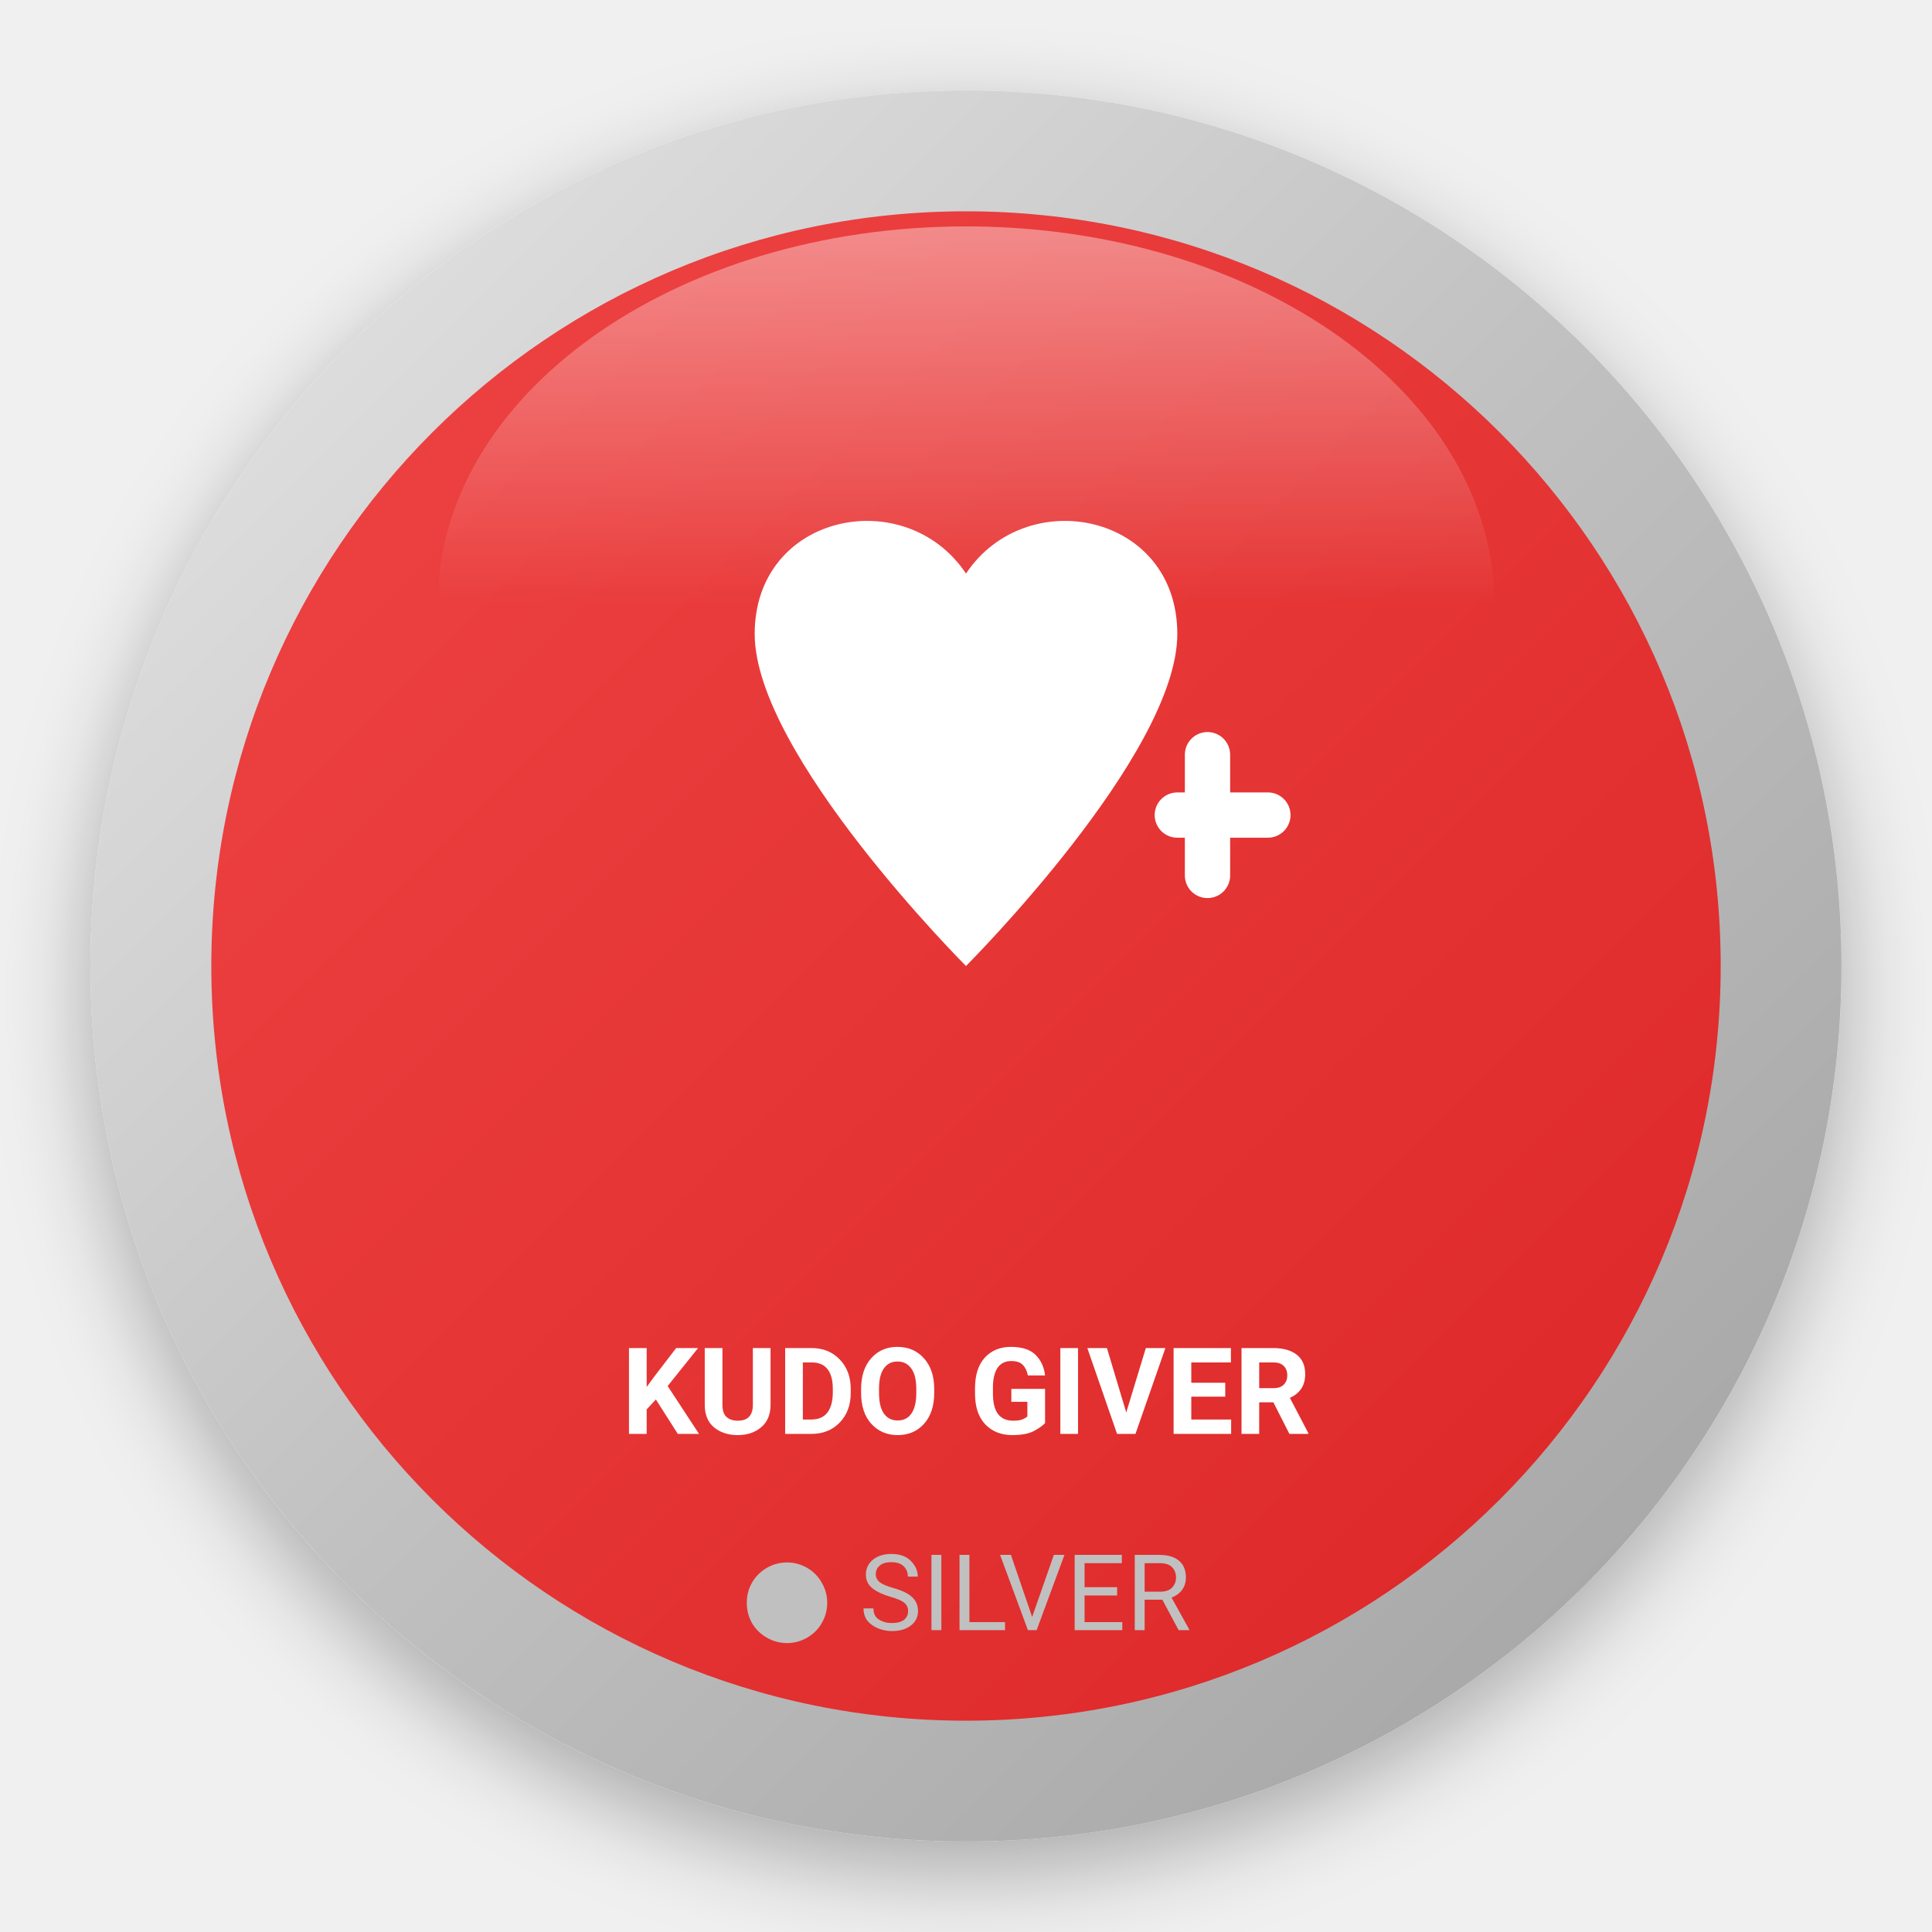
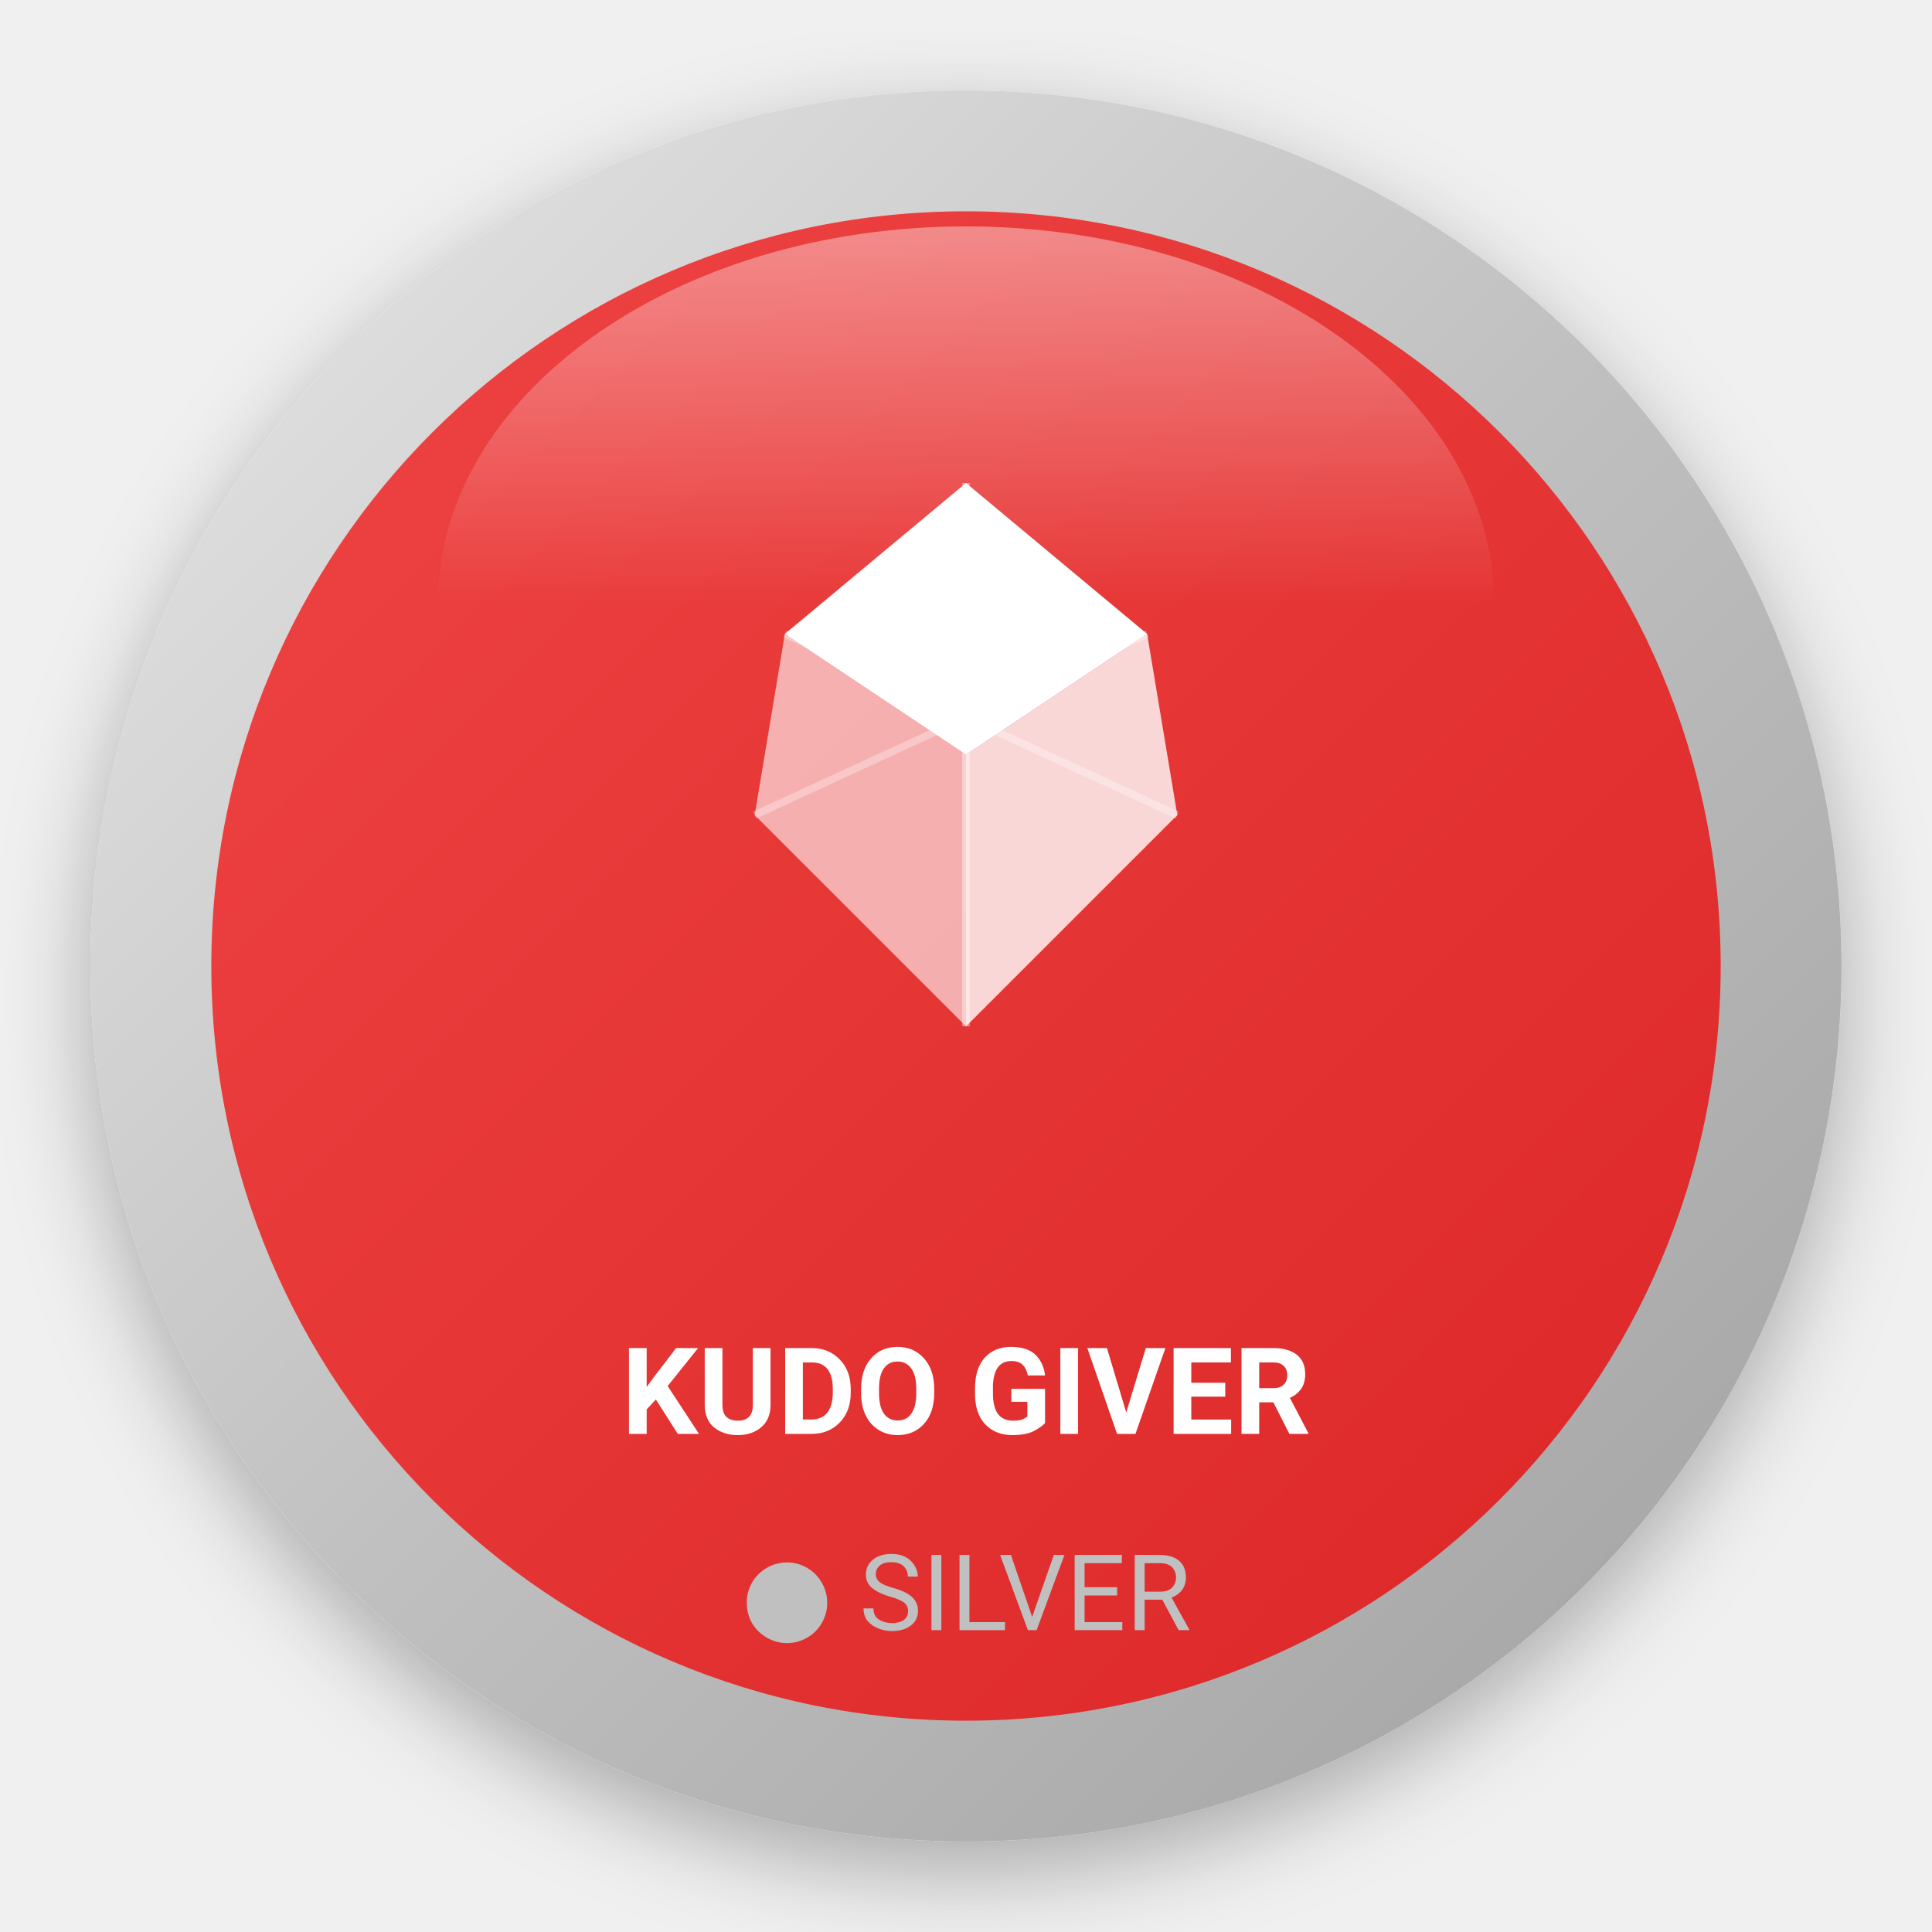
<svg xmlns="http://www.w3.org/2000/svg" width="128" height="128" viewBox="0 0 128 128">
  <defs>
    <linearGradient id="bg" x1="0%" y1="0%" x2="100%" y2="100%">
      <stop offset="0%" stop-color="#EF4444" />
      <stop offset="100%" stop-color="#DC2626" />
    </linearGradient>
    <linearGradient id="silver" x1="0%" y1="0%" x2="100%" y2="100%">
      <stop offset="0%" stop-color="#E8E8E8" />
      <stop offset="50%" stop-color="#C0C0C0" />
      <stop offset="100%" stop-color="#A0A0A0" />
    </linearGradient>
    <linearGradient id="shine" x1="0%" y1="0%" x2="0%" y2="100%">
      <stop offset="0%" stop-color="white" stop-opacity="0.4" />
      <stop offset="50%" stop-color="white" stop-opacity="0" />
    </linearGradient>
    <filter id="shadow" x="-20%" y="-20%" width="140%" height="140%">
      <feDropShadow dx="0" dy="2" stdDeviation="3" flood-opacity="0.3" />
    </filter>
  </defs>
  <circle cx="64" cy="64" r="58" fill="url(#silver)" filter="url(#shadow)" />
  <circle cx="64" cy="64" r="50" fill="url(#bg)" />
  <ellipse cx="64" cy="40" rx="35" ry="25" fill="url(#shine)" />
-   <g transform="translate(64, 50)" fill="white">
-     <path d="M0,-12 C-4,-18 -14,-16 -14,-8 C-14,0 0,14 0,14 C0,14 14,0 14,-8 C14,-16 4,-18 0,-12" fill="white" />
-     <path d="M14,4 L20,4 M16,0 L16,8" stroke="white" stroke-width="3" stroke-linecap="round" />
+   <g transform="translate(64, 50)">
+     <polygon points="0,-18 12,-8 0,0 -12,-8" fill="white" />
+     <polygon points="-12,-8 0,0 0,18 -14,4" fill="white" opacity="0.6" />
+     <polygon points="12,-8 14,4 0,18 0,0" fill="white" opacity="0.8" />
+     <line x1="0" y1="-18" x2="0" y2="18" stroke="white" stroke-width="0.5" opacity="0.4" />
+     <line x1="-12" y1="-8" x2="14" y2="4" stroke="white" stroke-width="0.5" opacity="0.3" />
+     <line x1="12" y1="-8" x2="-14" y2="4" stroke="white" stroke-width="0.5" opacity="0.3" />
+     <polygon points="0,-18 4,-14 0,-10 -4,-14" fill="white" opacity="0.9" />
  </g>
  <text x="64" y="95" text-anchor="middle" font-family="'Segoe UI',Roboto,sans-serif" font-size="8" font-weight="600" fill="white">KUDO GIVER</text>
  <text x="64" y="108" text-anchor="middle" font-family="'Segoe UI',Roboto,sans-serif" font-size="7" fill="#C0C0C0">● SILVER</text>
</svg>
